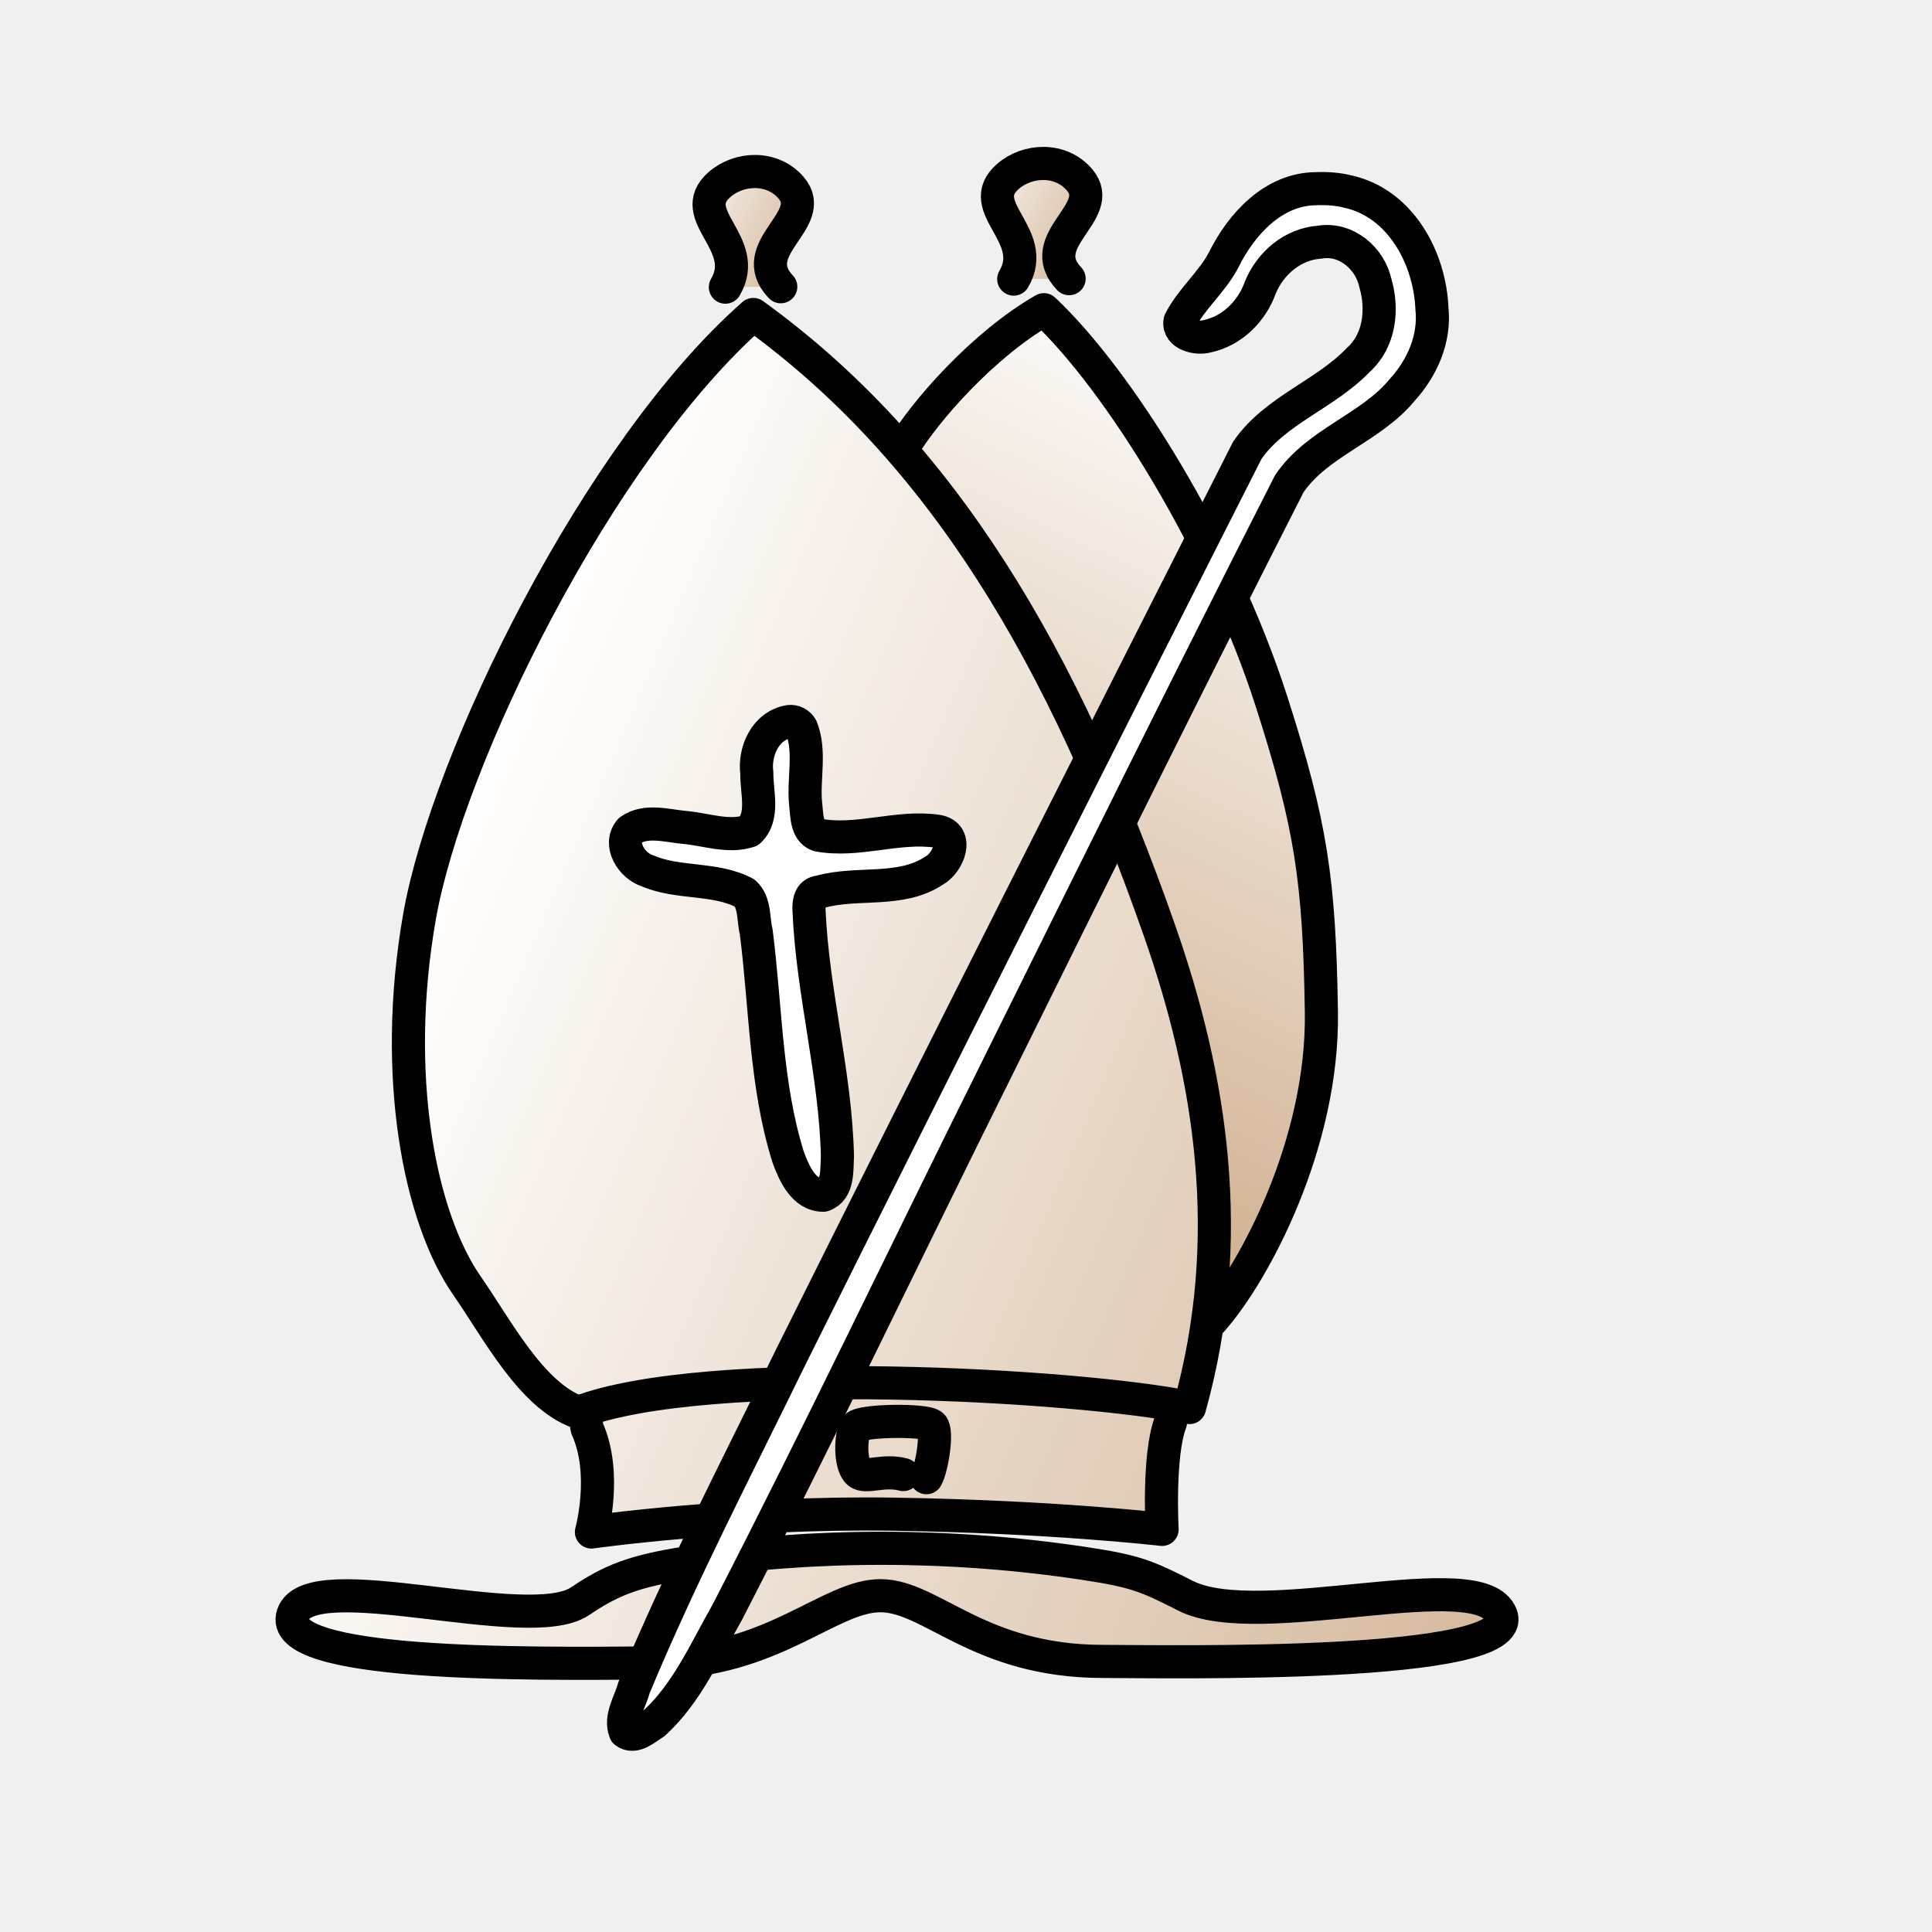
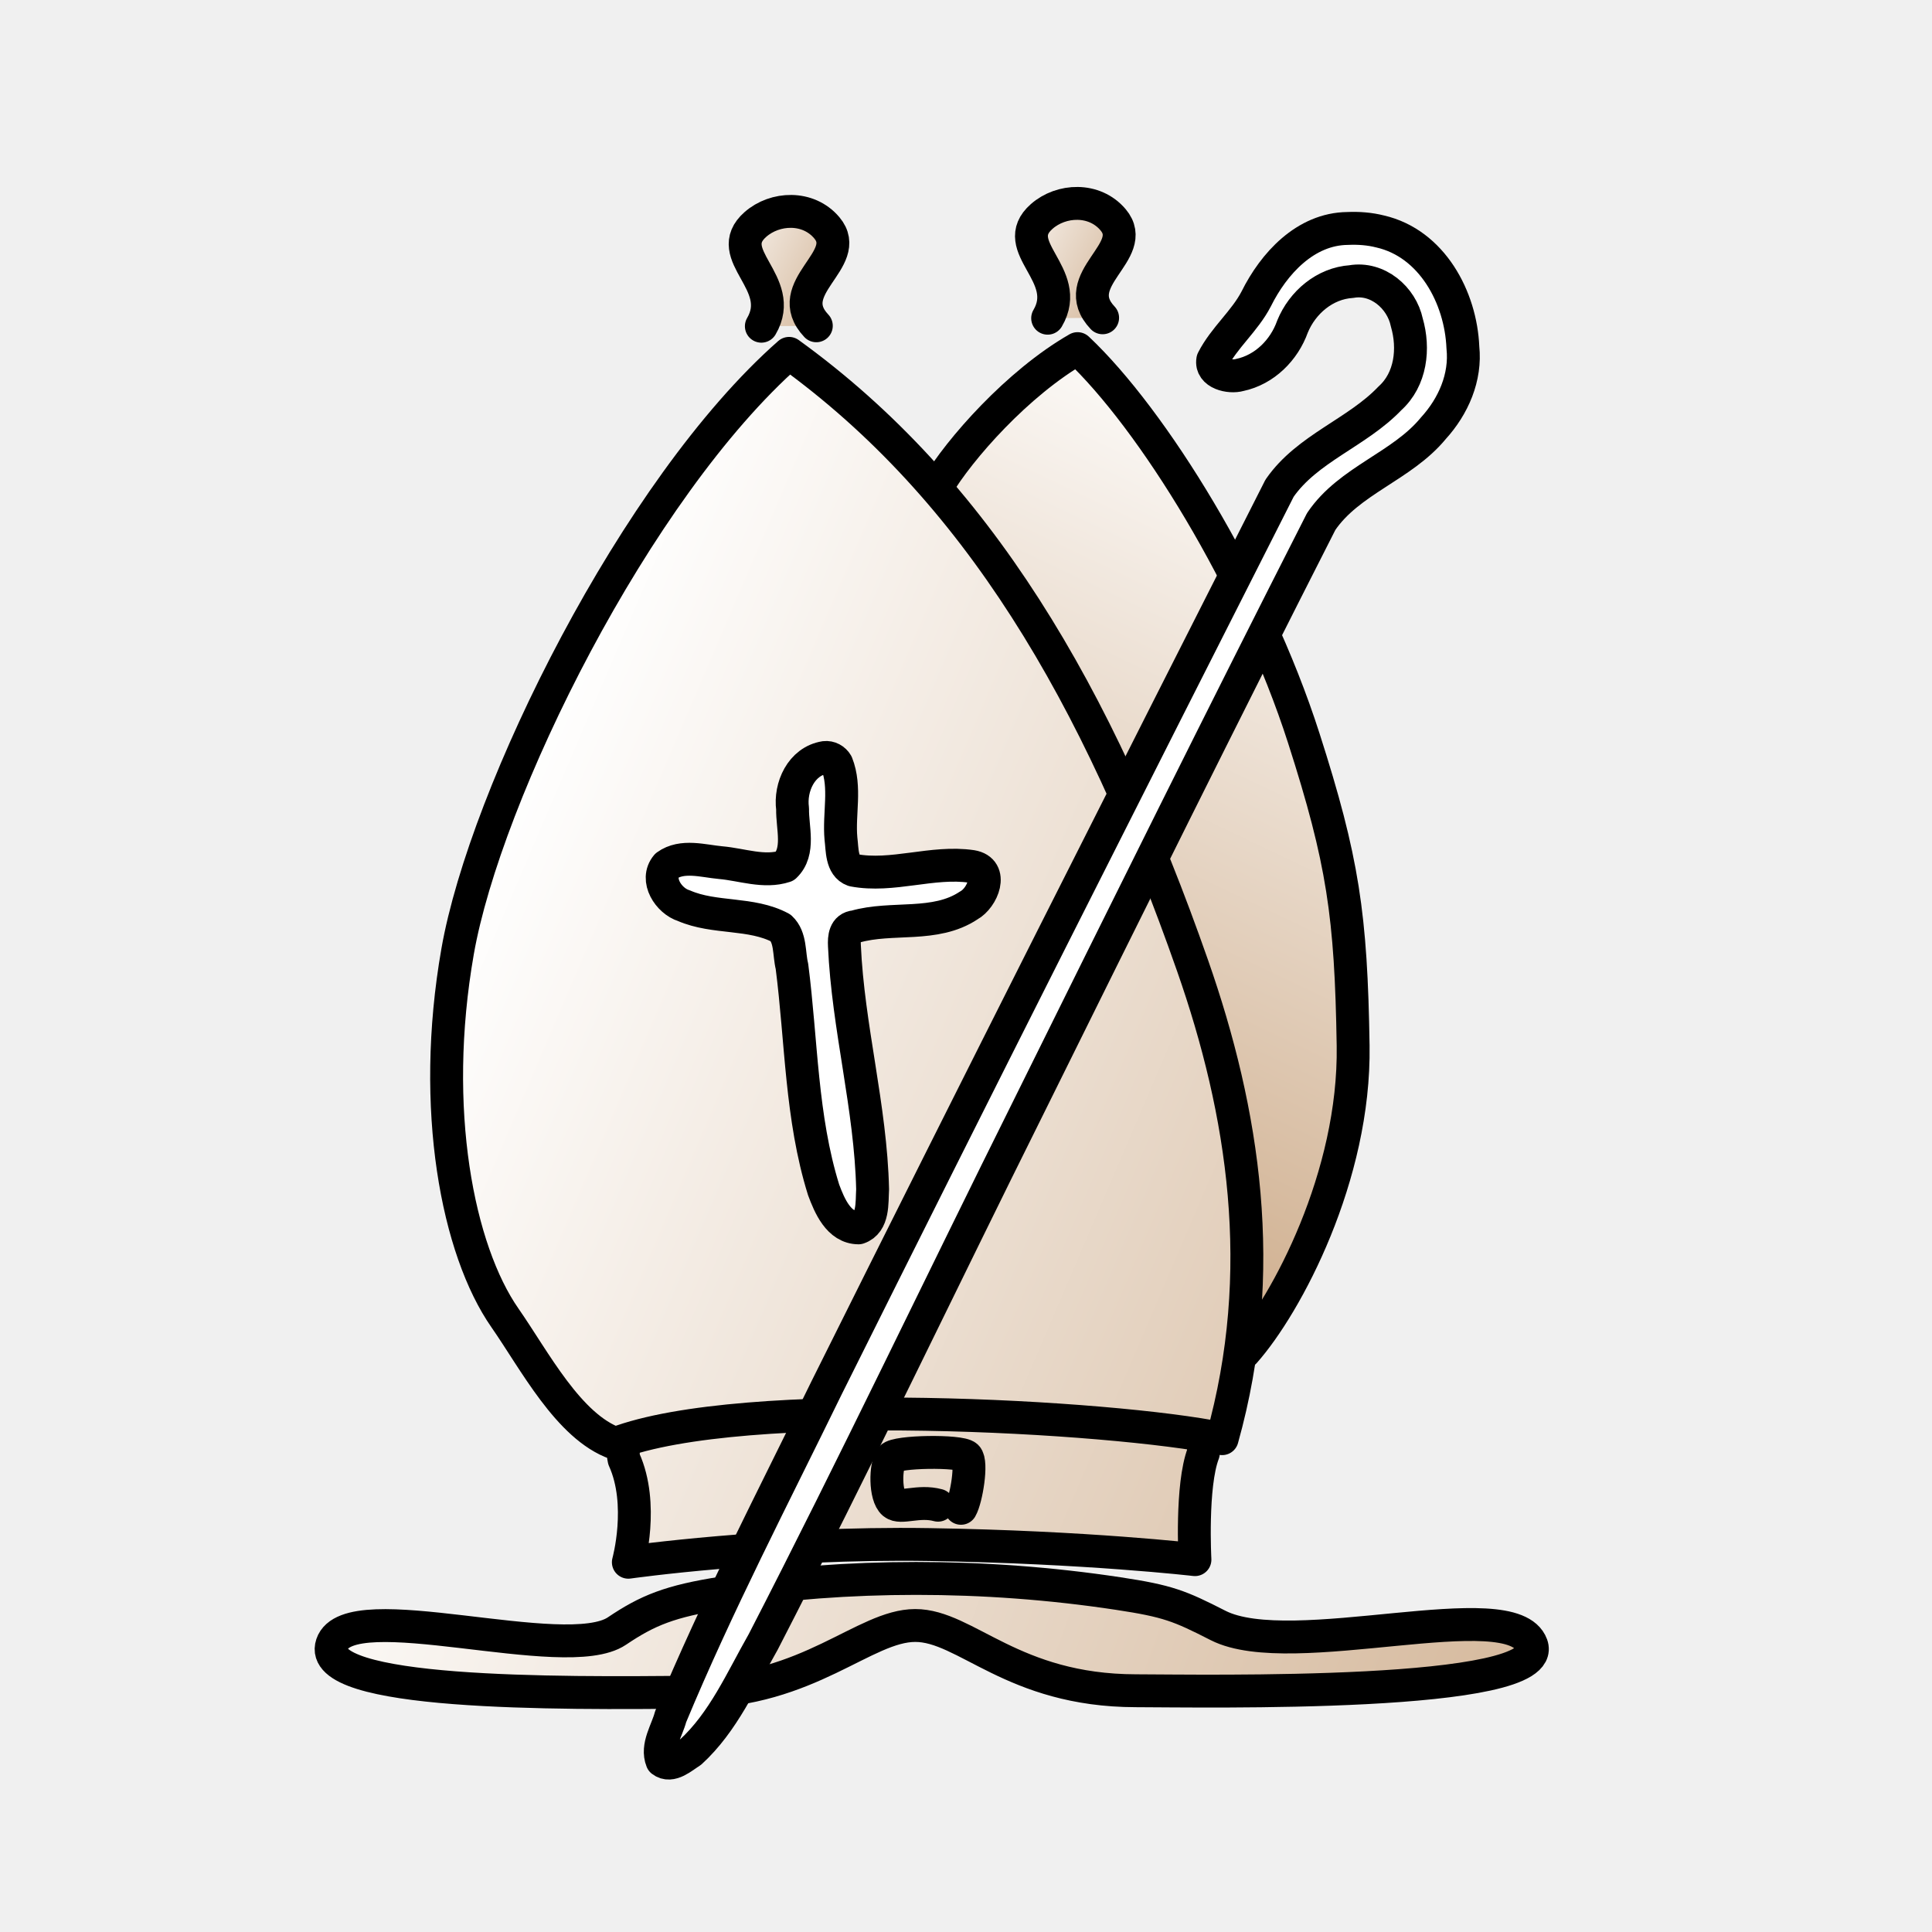
- <svg xmlns="http://www.w3.org/2000/svg" xmlns:xlink="http://www.w3.org/1999/xlink" width="700pt" height="700pt" id="svg36220" version="1.0">
+ <svg xmlns="http://www.w3.org/2000/svg" xmlns:xlink="http://www.w3.org/1999/xlink" width="700pt" height="700pt" id="svg36220" version="1.0" viewBox="-20 -20 940 940">
  <defs id="defs36222">
    <linearGradient id="linearGradient3099">
      <stop style="stop-color:#ffffff;stop-opacity:1" offset="0" id="stop3101" />
      <stop style="stop-color:#d0b090;stop-opacity:1" offset="1" id="stop3103" />
    </linearGradient>
    <linearGradient xlink:href="#linearGradient3099" id="linearGradient3105" x1="721.622" y1="220.042" x2="586.808" y2="554.597" gradientUnits="userSpaceOnUse" />
    <linearGradient xlink:href="#linearGradient3099" id="linearGradient3135" x1="136.097" y1="629.62" x2="784.781" y2="865.103" gradientUnits="userSpaceOnUse" />
    <linearGradient xlink:href="#linearGradient3099" id="linearGradient3153" x1="321.158" y1="90.161" x2="395.432" y2="128.463" gradientUnits="userSpaceOnUse" />
    <linearGradient xlink:href="#linearGradient3099" id="linearGradient3157" gradientUnits="userSpaceOnUse" x1="321.158" y1="90.161" x2="395.432" y2="128.463" gradientTransform="translate(139.2966,-3.892556)" />
    <linearGradient xlink:href="#linearGradient3099" id="linearGradient2366" gradientUnits="userSpaceOnUse" x1="721.622" y1="220.042" x2="541.266" y2="599.38" />
    <linearGradient xlink:href="#linearGradient3099" id="linearGradient7270" gradientUnits="userSpaceOnUse" x1="192.3" y1="446.013" x2="825.779" y2="717.336" />
    <linearGradient xlink:href="#linearGradient3099" id="linearGradient7273" gradientUnits="userSpaceOnUse" x1="192.3" y1="446.013" x2="825.779" y2="717.336" />
    <linearGradient xlink:href="#linearGradient3099" id="linearGradient2211" gradientUnits="userSpaceOnUse" x1="721.622" y1="220.042" x2="541.266" y2="599.38" />
  </defs>
  <g id="layer1">
    <path style="fill:url(#linearGradient2211);fill-opacity:1;fill-rule:evenodd;stroke:#000000;stroke-width:16;stroke-linecap:round;stroke-linejoin:round;stroke-miterlimit:4;stroke-dasharray:none;stroke-opacity:1" d="M 435.906,216.869 C 446.726,198.612 475.064,166.38 504.284,149.617 C 540.517,183.673 589.924,262.988 614.364,339.203 C 633.412,398.604 637.362,425.295 638.354,488.752 C 639.346,552.209 605.973,614.718 585.489,637.842" id="path9790" />
    <path style="fill:url(#linearGradient7273);fill-opacity:1;fill-rule:evenodd;stroke:#000000;stroke-width:16;stroke-linecap:round;stroke-linejoin:round;stroke-miterlimit:4;stroke-dasharray:none;stroke-opacity:1" d="M 565.469,687.058 C 571.508,633.589 271.348,637.536 283.622,690.064 C 293.539,711.952 285.718,740.099 285.718,740.099 C 285.718,740.099 354.995,730.269 432.101,731.494 C 509.206,732.719 561.391,738.833 561.391,738.833 C 561.391,738.833 559.431,702.815 565.469,687.058 z " id="path9792" />
    <path style="fill:url(#linearGradient7270);fill-opacity:1;fill-rule:evenodd;stroke:#000000;stroke-width:16;stroke-linecap:round;stroke-linejoin:round;stroke-miterlimit:4;stroke-dasharray:none;stroke-opacity:1" d="M 279.434,682.284 C 256.644,674.199 240.052,641.848 225.674,621.214 C 202.725,588.279 189.194,519.785 202.635,442.98 C 216.075,366.174 289.122,217.76 363.921,151.927 C 455.083,217.76 513.873,317.289 560.27,449.91 C 585.099,520.881 597.423,598.549 574.632,679.974 C 521.455,669.002 341.382,658.594 279.434,682.284 z " id="path9786" />
    <path style="fill:url(#linearGradient3153);fill-opacity:1.0;fill-rule:evenodd;stroke:#000000;stroke-width:16;stroke-linecap:round;stroke-linejoin:round;stroke-miterlimit:4;stroke-dasharray:none;stroke-opacity:1" d="M 350.429,138.719 C 362.909,117.523 330.698,104 347.547,89.197 C 357.009,80.884 373.196,80.052 382.284,90.835 C 395.388,106.383 359.539,119.87 377.177,138.512" id="path12426" />
    <path style="fill:none;fill-opacity:0.75;fill-rule:evenodd;stroke:#000000;stroke-width:16;stroke-linecap:round;stroke-linejoin:round;stroke-miterlimit:4;stroke-dasharray:none;stroke-opacity:1" d="M 436.38,712.349 C 426.847,709.775 418.278,714.305 414.782,711.409 C 410.493,707.855 410.744,693.069 413.584,689.315 C 416.012,686.106 447.215,685.705 450.277,688.662 C 453.132,691.413 450.195,709.327 447.55,713.859" id="path13305" />
    <path style="fill:white;fill-opacity:1;fill-rule:evenodd;stroke:black;stroke-width:16;stroke-linecap:round;stroke-linejoin:round;stroke-miterlimit:4;stroke-dasharray:none;stroke-opacity:1" d="M 381.312,348.562 C 369.885,350.375 364.197,362.905 365.628,373.531 C 365.431,382.615 369.41,394.319 361.938,401.438 C 351.829,404.801 340.89,400.589 330.589,399.708 C 322.109,398.934 311.883,395.728 304.344,401.188 C 298.573,408.023 305.314,418.353 312.75,420.656 C 327.703,427.161 345.456,423.768 359.844,431.469 C 364.811,436.051 363.795,444.031 365.312,450.125 C 369.99,486.427 369.743,523.743 380.719,558.906 C 383.592,566.626 388.079,577.338 397.688,577.406 C 405.105,574.868 404.168,565.016 404.562,558.656 C 403.664,518.784 392.599,479.92 390.844,440.125 C 390.647,436.207 390.997,431.291 396.062,430.875 C 414.025,425.705 435.012,431.456 451.344,420.531 C 458.051,416.897 463.649,403.336 452.781,401.562 C 433.624,398.743 414.261,407 395.219,403.406 C 389.324,401.319 389.84,393.159 389.156,388.031 C 388.04,375.951 391.711,363.092 387.125,351.562 C 385.975,349.551 383.664,348.272 381.312,348.562 z " id="path18555" />
    <path style="fill:url(#linearGradient3135);fill-opacity:1.0;fill-rule:evenodd;stroke:#000000;stroke-width:16;stroke-linecap:round;stroke-linejoin:round;stroke-miterlimit:4;stroke-dasharray:none;stroke-opacity:1" d="M 317.867,803.289 C 373.691,802.664 400.565,770.907 425.275,770.87 C 449.984,770.832 472.528,802.513 532.627,802.619 C 564.872,802.676 734.625,806.064 725.191,780.334 C 715.757,754.604 608.551,789.157 572.655,770.857 C 553.865,761.278 548.353,759.008 524.047,755.326 C 458.478,745.392 391.438,745.788 332.148,754.95 C 305.753,759.029 295.016,763.571 280.15,773.577 C 255.144,790.409 149.807,755.412 141.516,779.999 C 133.225,804.585 250.035,804.049 317.867,803.289 z " id="path5000" />
    <path style="fill:white;fill-opacity:1;fill-rule:evenodd;stroke:black;stroke-width:16;stroke-linecap:round;stroke-linejoin:round;stroke-miterlimit:4;stroke-dasharray:none;stroke-opacity:1" d="M 635.688,91.156 C 615.102,91.354 599.745,108.249 591.207,125.421 C 585.558,136.327 575.598,144.266 570.062,155.156 C 568.898,161.716 578.252,163.853 583.188,162.438 C 595.236,159.888 604.779,150.363 608.848,138.915 C 613.676,127.128 624.578,117.854 637.5,117 C 650.19,114.769 661.913,124.744 664.469,136.875 C 668.163,149.591 666.491,164.581 656.25,173.812 C 640.265,190.58 616.018,198.083 602.562,217.531 C 528.716,363.26 454.982,509.083 382.127,655.313 C 356.264,708.351 328.935,760.79 306.281,815.281 C 304.519,822.08 299.229,829.619 302.062,836.688 C 306.532,840.16 312.162,834.79 316.031,832.438 C 331.958,817.899 340.788,797.361 351.344,778.844 C 395.819,692.554 437.501,604.841 480.79,517.944 C 527.792,423.048 574.798,328.121 622.812,233.75 C 636.396,213.646 662.177,206.911 677.407,188.34 C 687.106,177.695 693.311,163.602 691.75,149 C 690.749,124.702 676.68,98.406 651.531,92.625 C 646.37,91.317 641.031,90.918 635.688,91.156 z " id="path5875" />
    <path id="path3155" d="M 489.726,134.826 C 502.205,113.63 469.995,100.108 486.844,85.304 C 496.305,76.991 512.492,76.16 521.581,86.943 C 534.684,102.49 498.836,115.978 516.474,134.62" style="fill:url(#linearGradient3157);fill-opacity:1;fill-rule:evenodd;stroke:#000000;stroke-width:16;stroke-linecap:round;stroke-linejoin:round;stroke-miterlimit:4;stroke-dasharray:none;stroke-opacity:1" />
  </g>
</svg>
